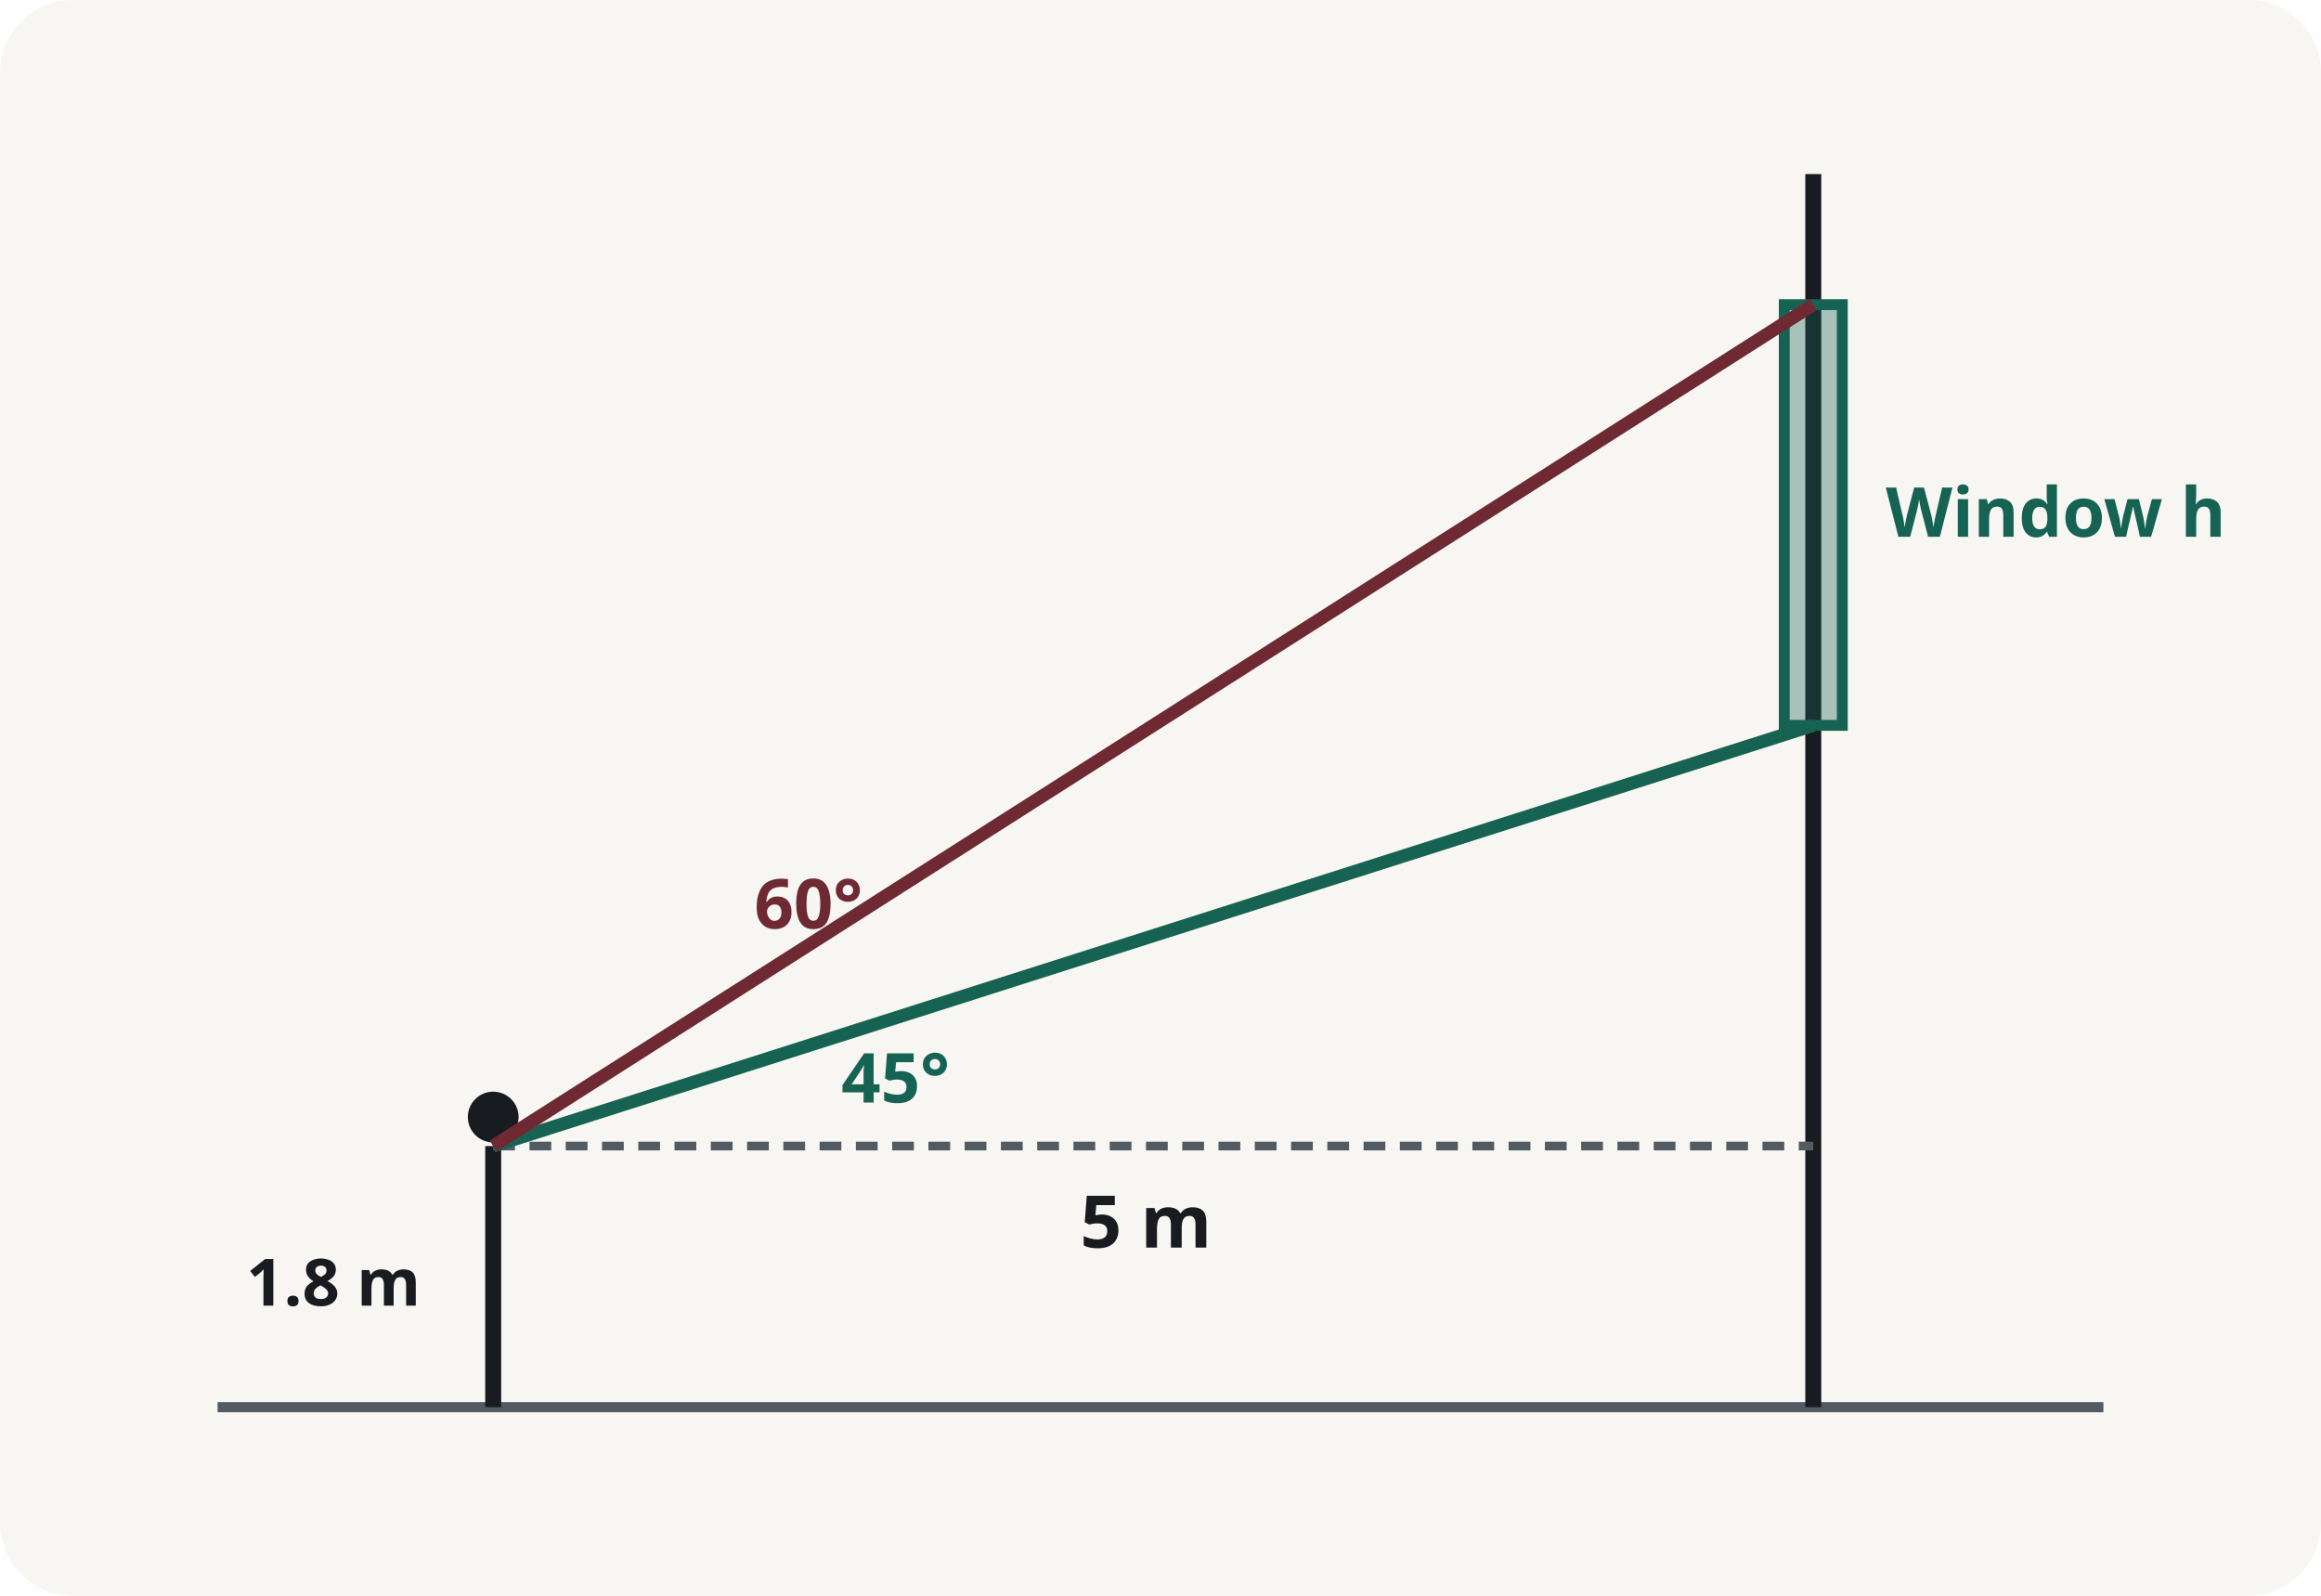
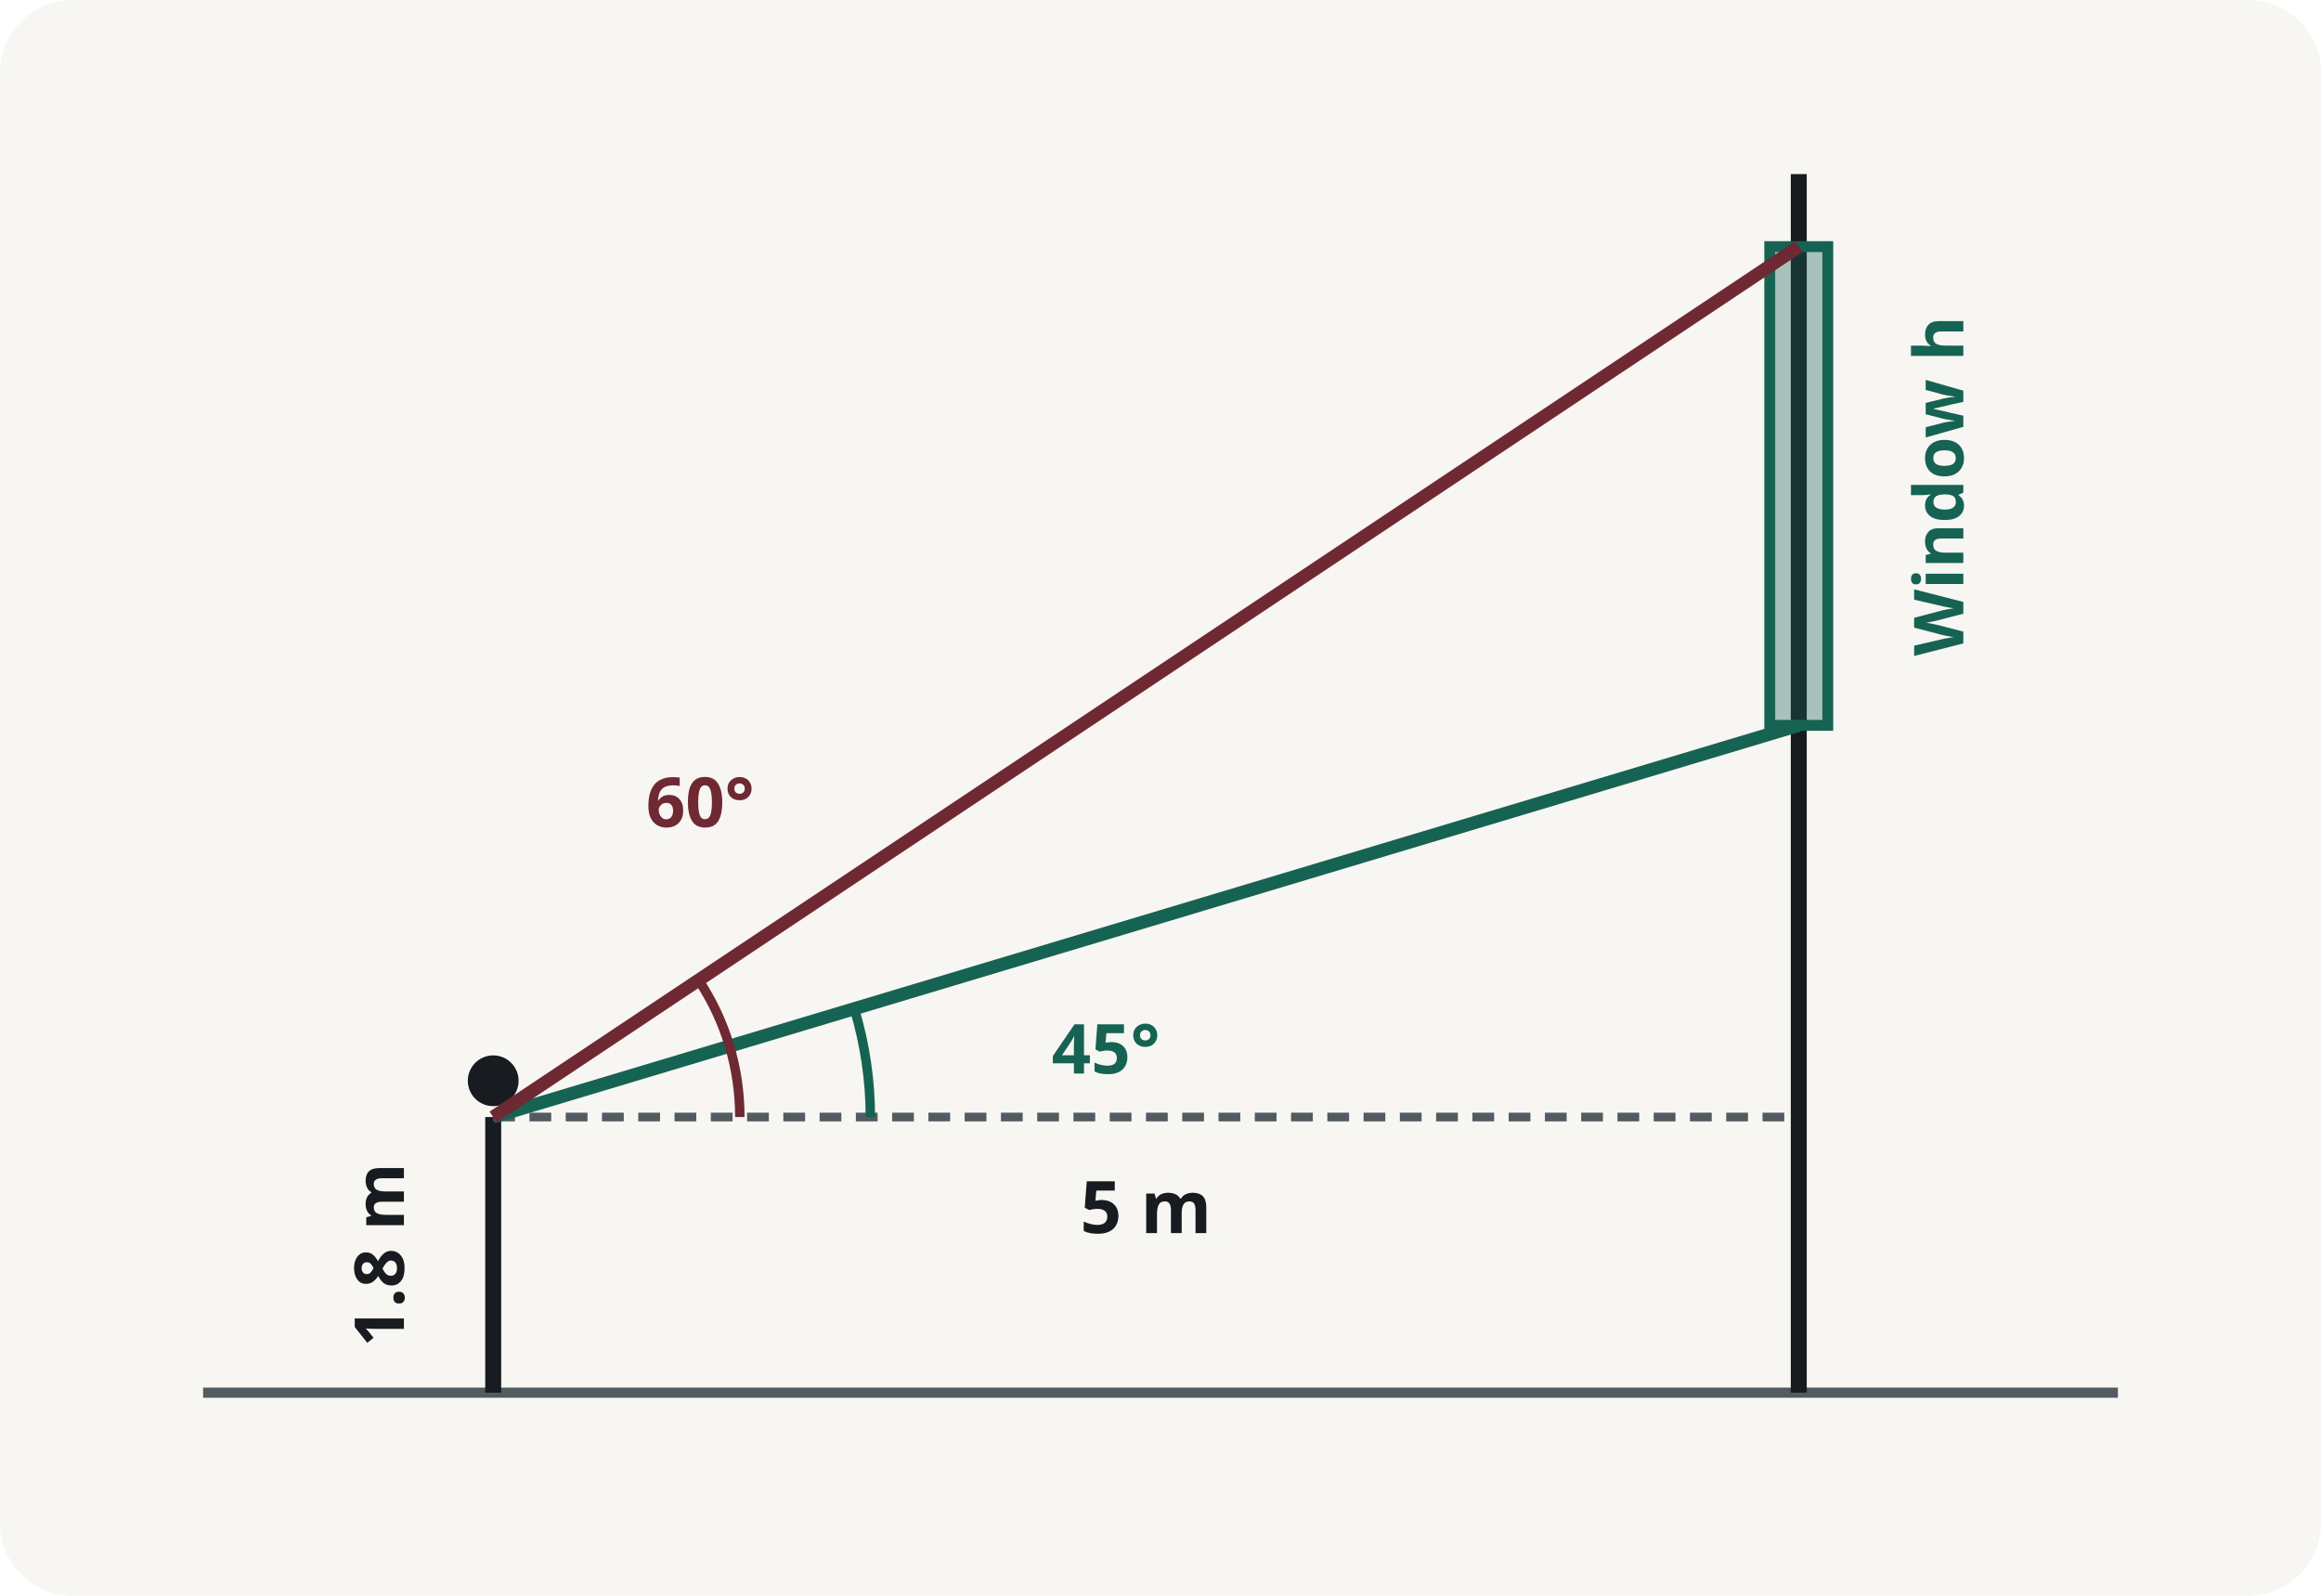
<svg xmlns="http://www.w3.org/2000/svg" viewBox="0 0 320 220" role="img" aria-labelledby="t desc">
+   <style>text{paint-order:stroke;stroke:#F7F6F2;stroke-width:3px;stroke-linejoin:round;}</style>
  <rect width="320" height="220" rx="10" fill="#F7F6F2" />
-   <line x1="30" y1="194" x2="290" y2="194" stroke="#525B62" stroke-width="1.4" />
-   <line x1="250" y1="24" x2="250" y2="194" stroke="#181B20" stroke-width="2.2" />
-   <rect x="246" y="42" width="8" height="58" fill="#166353" fill-opacity="0.35" stroke="#166353" stroke-width="1.5" />
-   <line x1="68" y1="158" x2="68" y2="194" stroke="#181B20" stroke-width="2.2" />
-   <circle cx="68" cy="154" r="3.5" fill="#181B20" />
-   <line x1="68" y1="158" x2="250" y2="158" stroke="#525B62" stroke-width="1.2" stroke-dasharray="3,2" />
-   <line x1="68" y1="158" x2="250" y2="100" stroke="#166353" stroke-width="1.8" />
-   <line x1="68" y1="158" x2="250" y2="42" stroke="#6E2933" stroke-width="1.8" />
-   <text x="158" y="172" font-family="system-ui,sans-serif" font-size="10" font-weight="700" text-anchor="middle" fill="#181B20">5 m</text>
-   <text x="116" y="152" font-family="system-ui,sans-serif" font-size="9.5" font-weight="700" fill="#166353">45°</text>
-   <text x="104" y="128" font-family="system-ui,sans-serif" font-size="9.5" font-weight="700" fill="#6E2933">60°</text>
-   <text x="260" y="74" font-family="system-ui,sans-serif" font-size="9.5" font-weight="700" fill="#166353">Window h</text>
-   <text x="58" y="180" font-family="system-ui,sans-serif" font-size="9" font-weight="700" text-anchor="end" fill="#181B20">1.8 m</text>
+   <line x1="28" y1="192" x2="292" y2="192" stroke="#525B62" stroke-width="1.4" />
+   <line x1="248" y1="24" x2="248" y2="192" stroke="#181B20" stroke-width="2.2" />
+   <rect x="244" y="34" width="8" height="66" fill="#166353" fill-opacity="0.35" stroke="#166353" stroke-width="1.5" />
+   <line x1="68" y1="154" x2="68" y2="192" stroke="#181B20" stroke-width="2.2" />
+   <circle cx="68" cy="149" r="3.5" fill="#181B20" />
+   <line x1="68" y1="154" x2="248" y2="154" stroke="#525B62" stroke-width="1.2" stroke-dasharray="3,2" />
+   <line x1="68" y1="154" x2="248" y2="100" stroke="#166353" stroke-width="1.8" />
+   <line x1="68" y1="154" x2="248" y2="34" stroke="#6E2933" stroke-width="1.8" />
+   <path d="M120.0,154.0 A52,52 0 0,0 117.8,139.1" fill="none" stroke="#166353" stroke-width="1.3" />
+   <path d="M102.0,154.0 A34,34 0 0,0 96.3,135.1" fill="none" stroke="#6E2933" stroke-width="1.3" />
+   <text x="158" y="170" font-family="system-ui,sans-serif" font-size="10" font-weight="700" text-anchor="middle" fill="#181B20">5 m</text>
+   <text x="145" y="148" font-family="system-ui,sans-serif" font-size="9.5" font-weight="700" text-anchor="start" fill="#166353">45°</text>
+   <text x="104" y="114" font-family="system-ui,sans-serif" font-size="9.5" font-weight="700" text-anchor="end" fill="#6E2933">60°</text>
+   <text x="267" y="67" transform="rotate(-90 267 67)" font-family="system-ui,sans-serif" font-size="9.5" font-weight="700" text-anchor="middle" dominant-baseline="central" fill="#166353">Window h</text>
+   <text x="52" y="173" transform="rotate(-90 52 173)" font-family="system-ui,sans-serif" font-size="9.5" font-weight="700" text-anchor="middle" dominant-baseline="central" fill="#181B20">1.8 m</text>
</svg>
